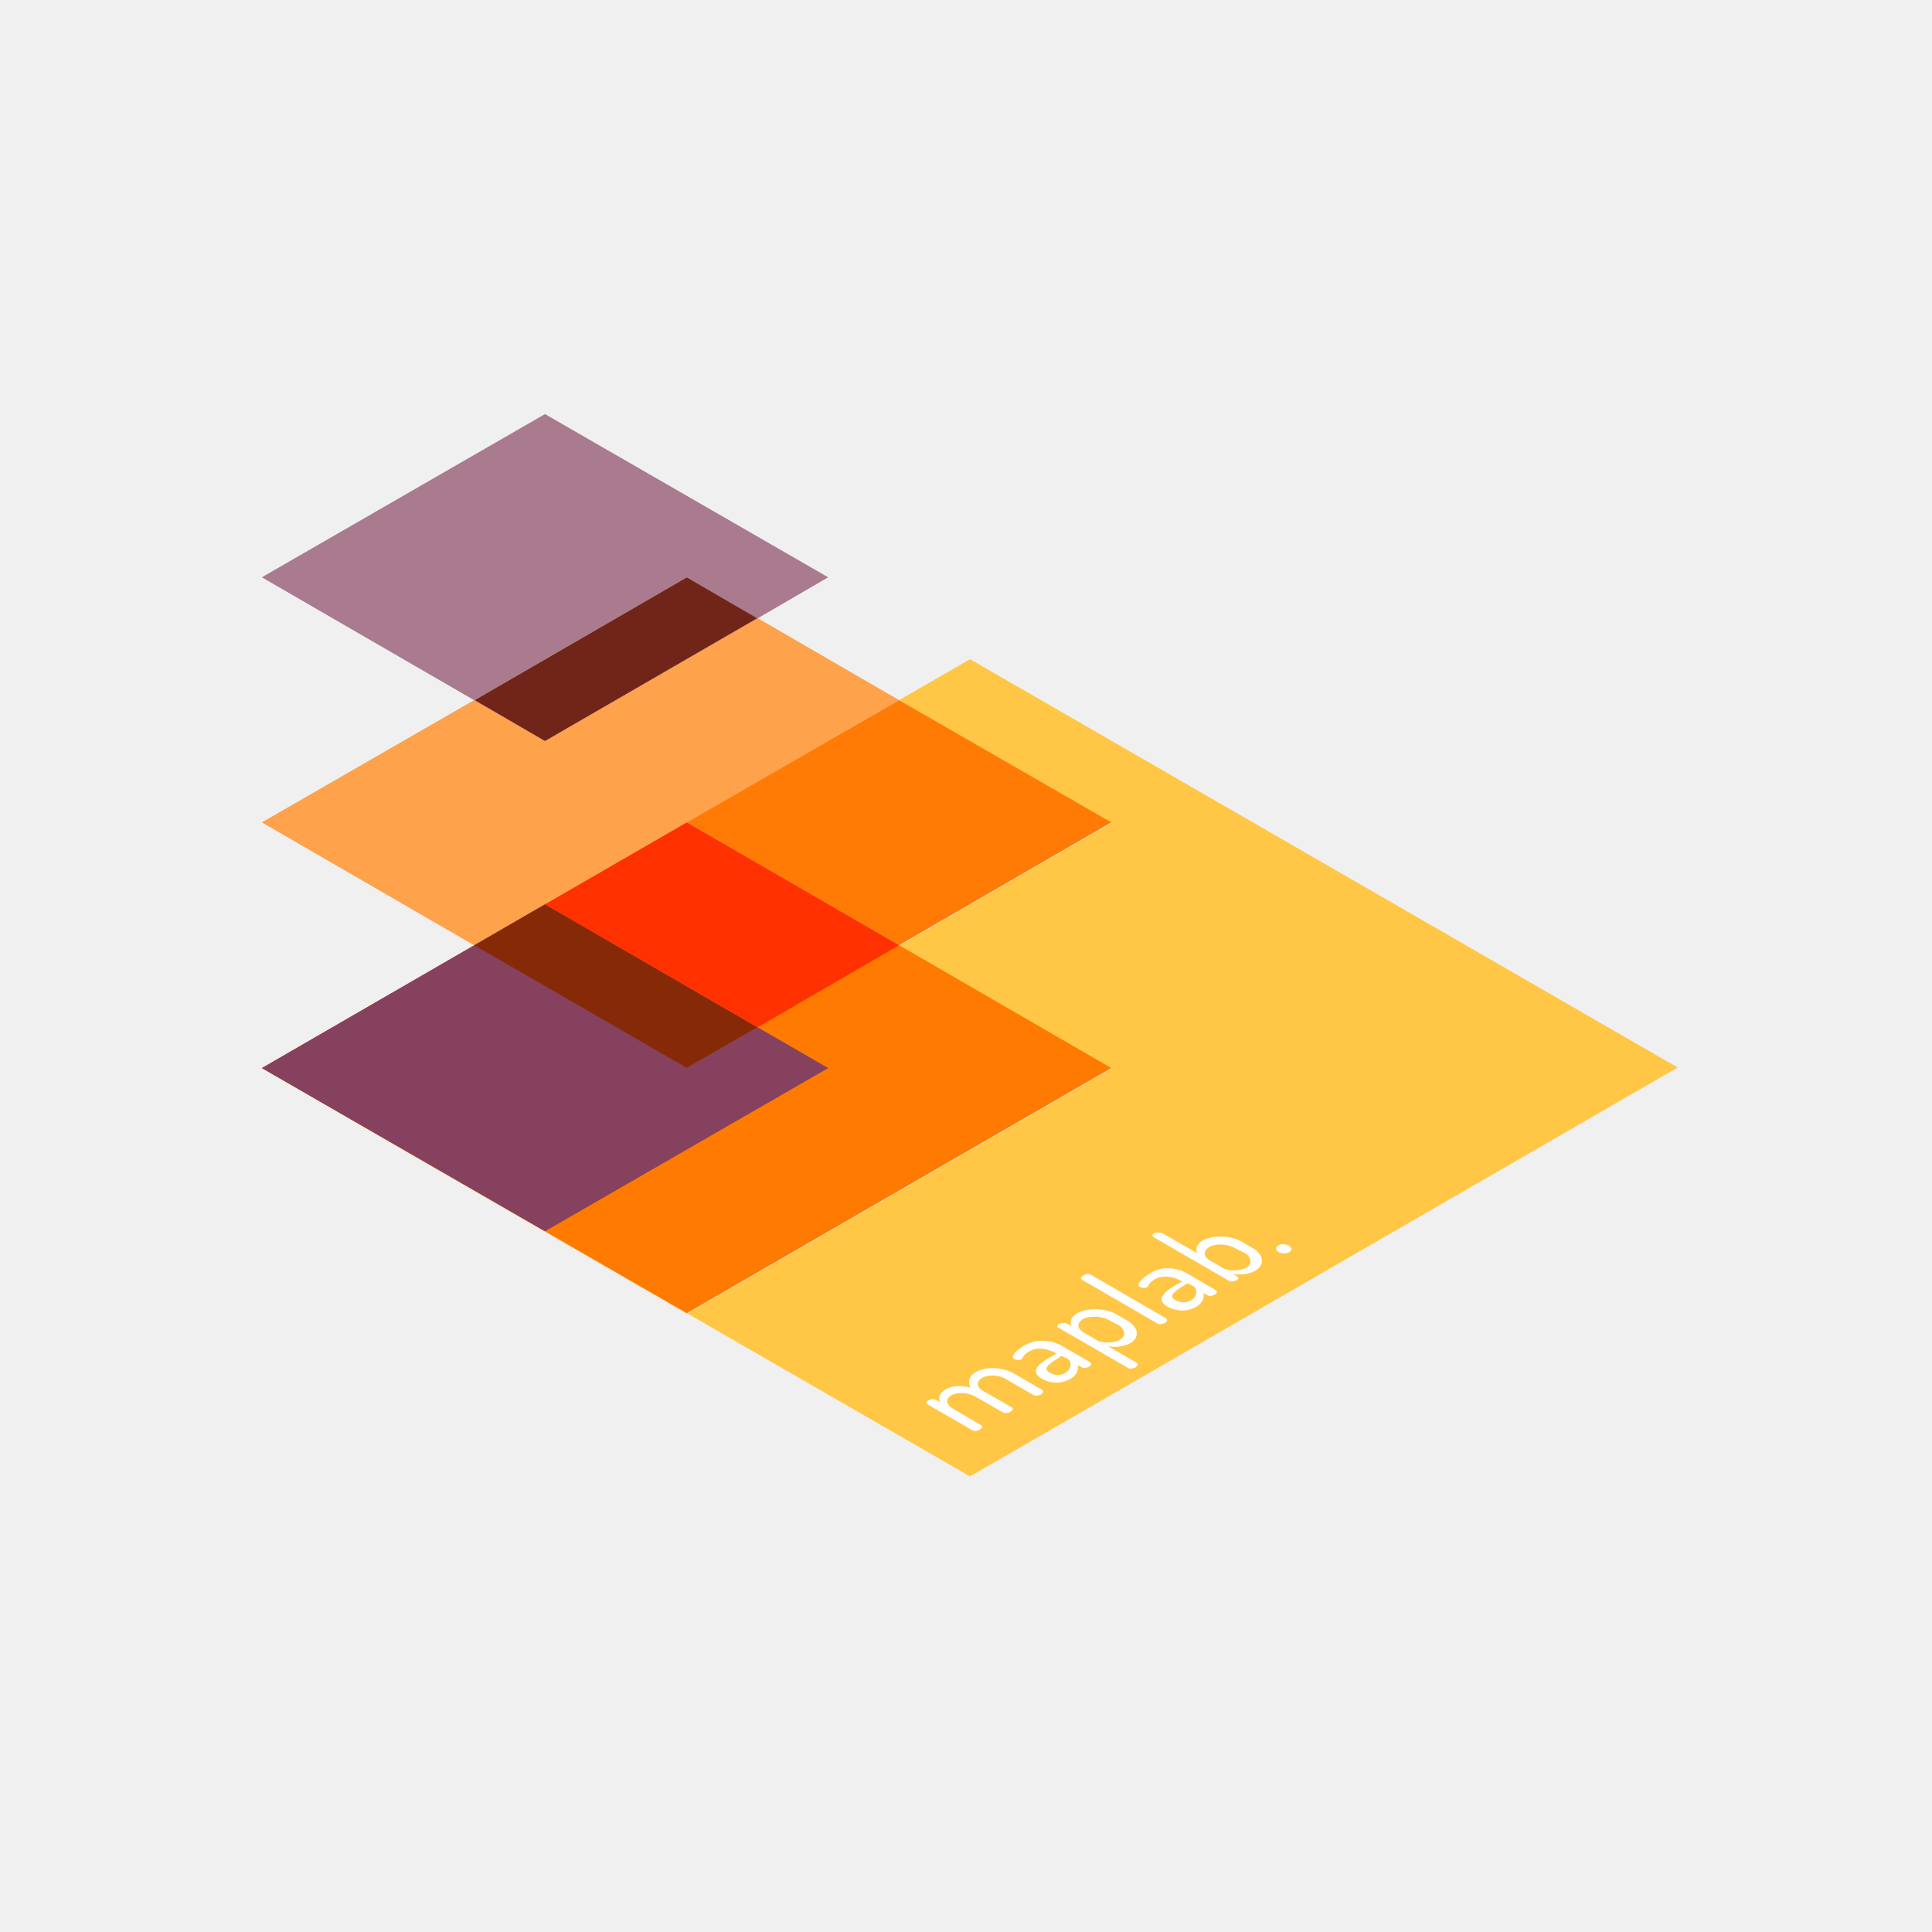
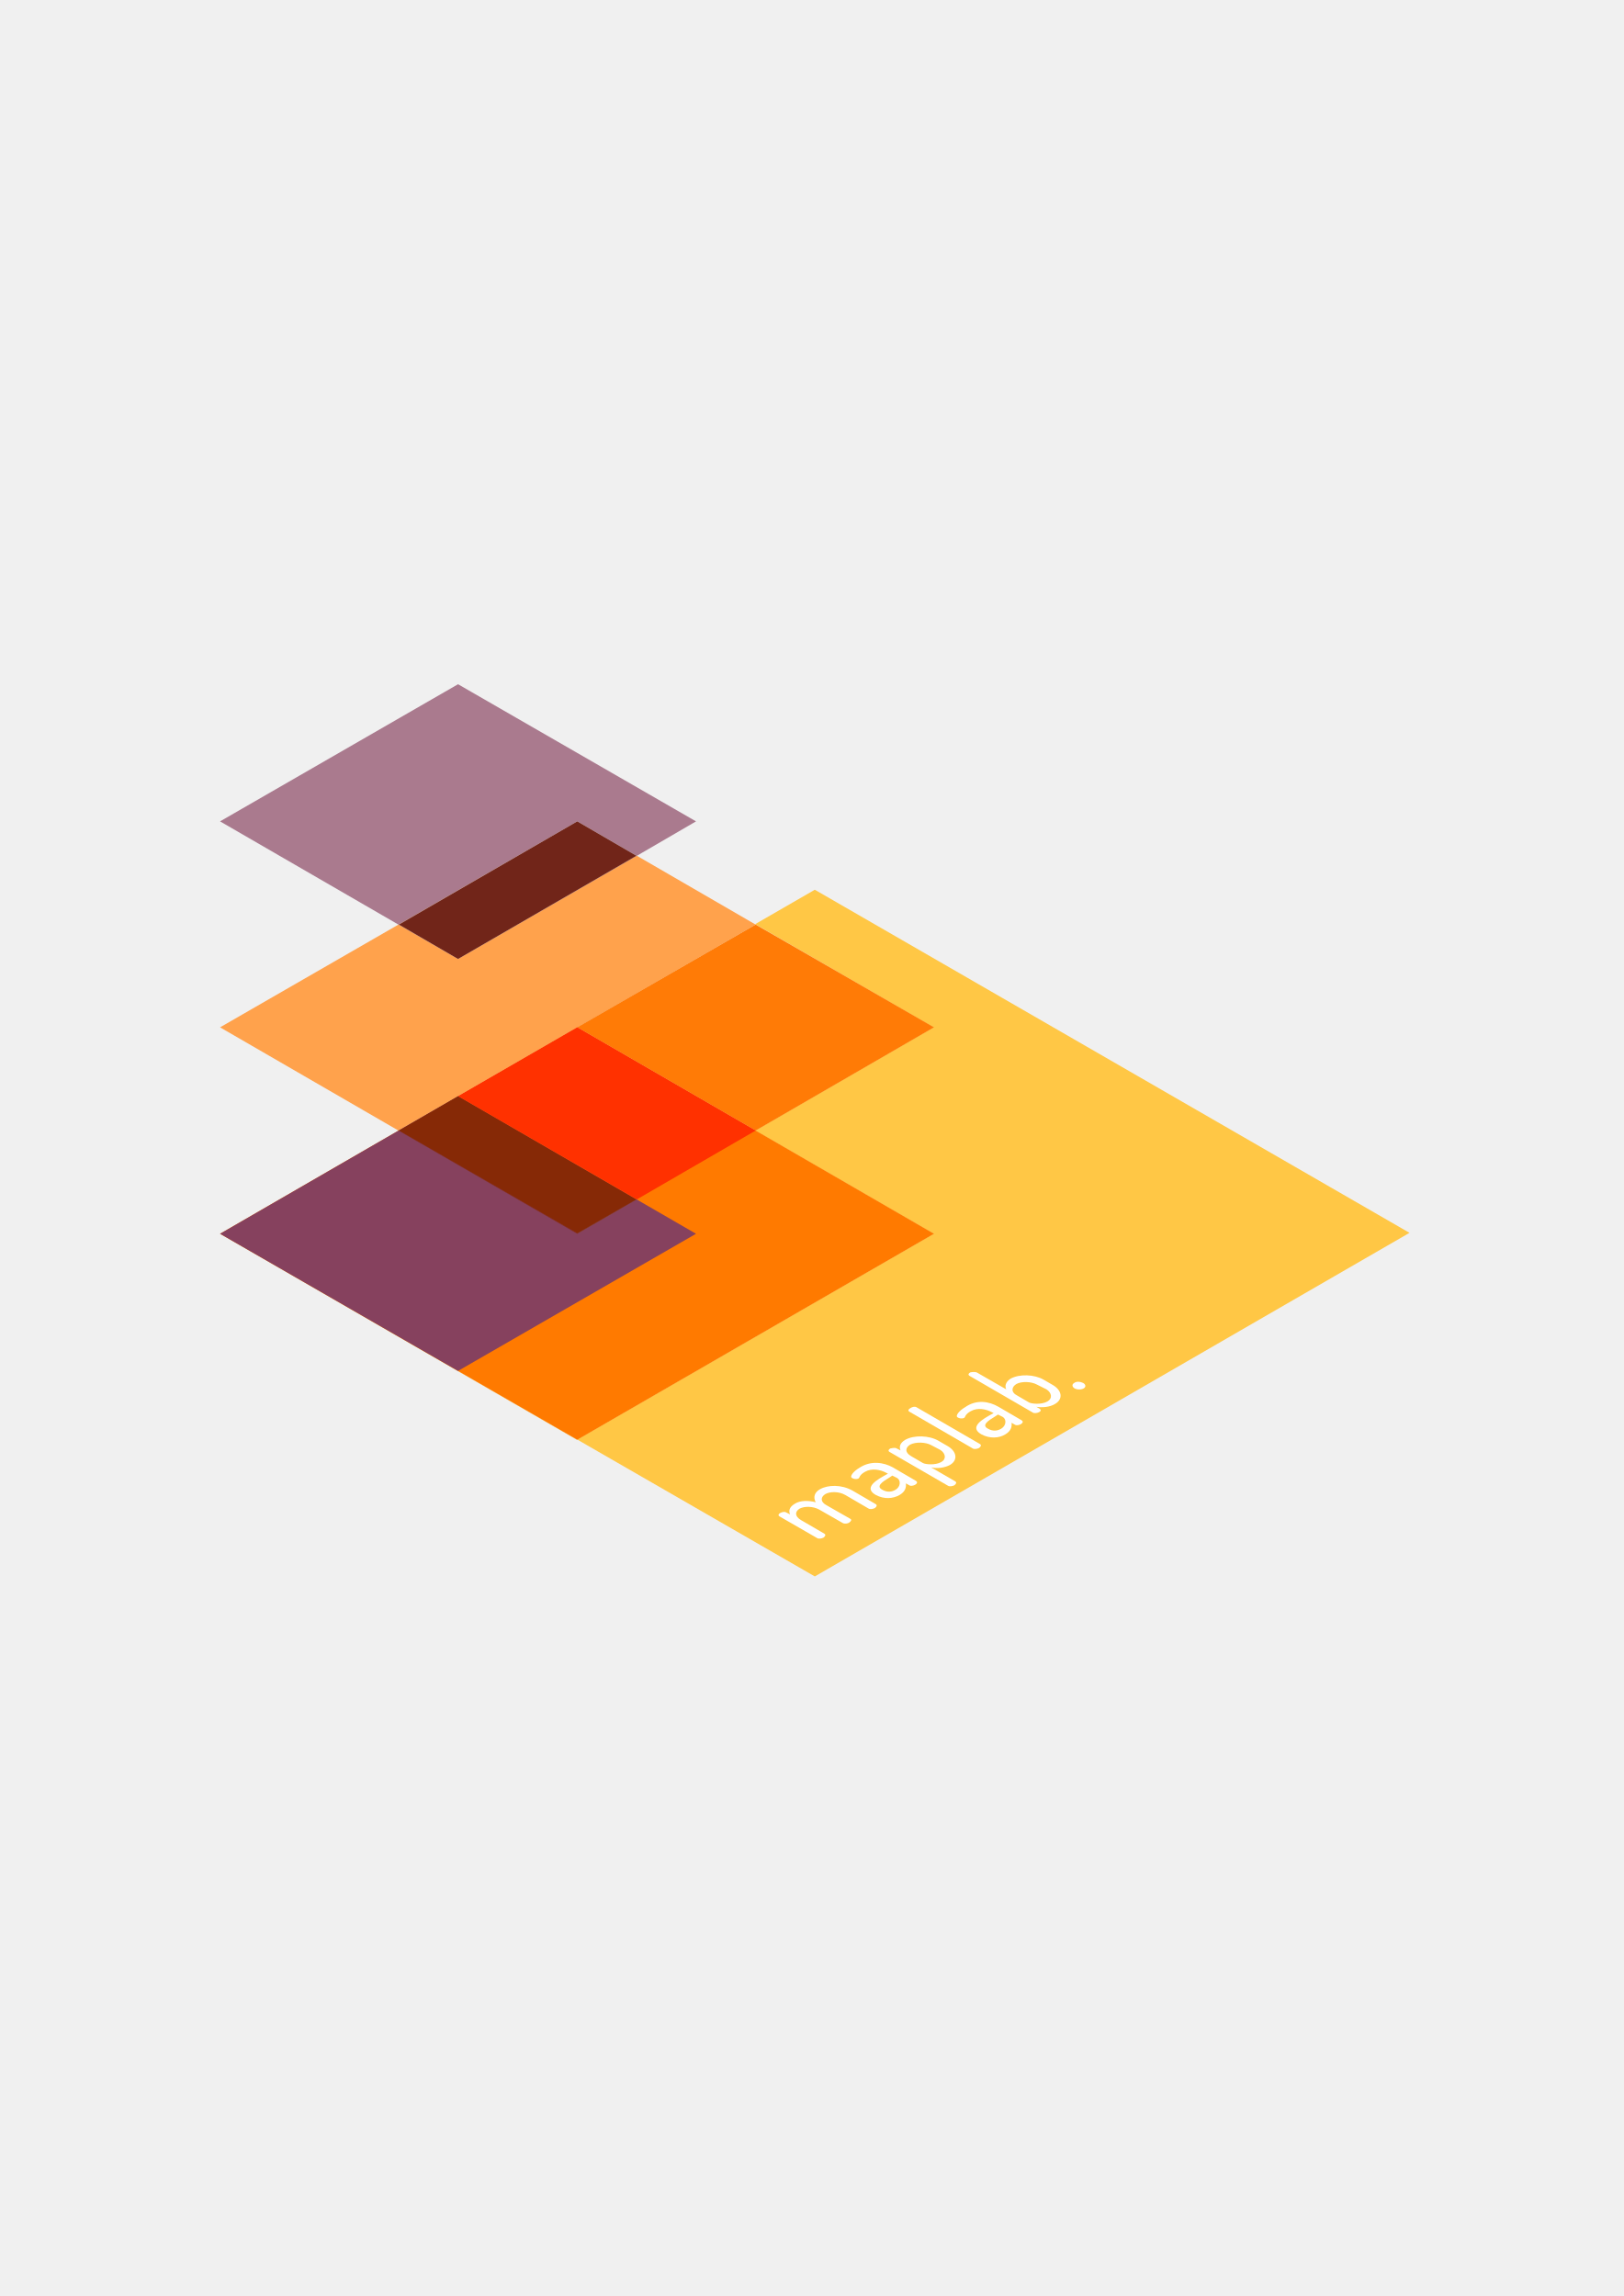
- <svg xmlns="http://www.w3.org/2000/svg" version="1.1" x="0px" y="0px" viewBox="0 0 335 335" style="enable-background:new 0 0 335 335;" xml:space="preserve">
-   <style type="text/css">
- 	.st0{display:none;fill:none;stroke:#000000;stroke-width:0.25;stroke-miterlimit:10;}
- 	.st1{fill:#FFC745;}
- 	.st2{fill:#FF7A00;}
- 	.st3{fill:#86415E;}
- 	.st4{fill:#FFA24C;}
- 	.st5{fill:#FF7E15;}
- 	.st6{fill:#FF4D00;}
- 	.st7{fill:#86291C;}
- 	.st8{fill:#FF9115;}
- 	.st9{fill:#FF7B06;}
- 	.st10{fill:#864113;}
- 	.st11{fill:#862906;}
- 	.st12{fill:#FF5006;}
- 	.st13{fill:#FF3100;}
- 	.st14{fill:#FF4E02;}
- 	.st15{fill:#AA7A8E;}
- 	.st16{fill:#AA4D2B;}
- 	.st17{fill:#713A4F;}
- 	.st18{fill:#712519;}
- 	.st19{fill:#586473;}
- 	.st20{fill:#FFFFFF;}
- </style>
+ <svg xmlns="http://www.w3.org/2000/svg" version="1.1" id="Ebene_1" x="0px" y="0px" width="595.279px" height="841.891px" viewBox="0 0 595.279 841.891" enable-background="new 0 0 595.279 841.891" xml:space="preserve">
  <g id="Hilfslinien">
-     <line class="st0" x1="241.8" y1="213.5" x2="119.1" y2="142.6" />
+     <line display="none" fill="none" stroke="#000000" stroke-width="0.25" stroke-miterlimit="10" x1="429.668" y1="502.686" x2="211.635" y2="376.699" />
  </g>
  <g id="Ebene_4">
    <g>
-       <path class="st1" d="M82.2,163.9l-36.8,21.3L82.2,163.9L82.2,163.9 M168.2,114.3l-12.3,7.1l0,0l0,0l36.8,21.3l-36.8,21.3    l36.8,21.3l-73.6,42.5l-73.6-42.5L168.2,256l122.7-70.9L168.2,114.3" />
-       <polyline class="st2" points="45.4,185.2 119.1,227.7 192.7,185.2 119.1,142.6 45.4,185.2   " />
-       <polyline class="st3" points="94.5,213.5 143.6,185.2 94.5,156.8 45.4,185.2 94.5,213.5   " />
-       <polyline class="st4" points="131.4,107.2 94.5,128.5 94.5,128.5 94.5,128.5 82.2,121.4 45.4,142.6 82.2,163.9 155.9,121.4     131.4,107.2   " />
-       <polyline class="st5" points="155.9,121.4 82.2,163.9 82.2,163.9 119.1,142.6 119.1,142.6 155.9,121.4 155.9,121.4   " />
-       <polyline class="st6" points="119.1,142.6 82.2,163.9 82.2,163.9 94.5,156.8 94.5,156.8 94.5,156.8 94.5,156.8 94.5,156.8     119.1,142.6 119.1,142.6   " />
-       <polyline class="st7" points="94.5,156.8 82.2,163.9 119.1,185.2 119.1,185.1 82.3,163.9 94.5,156.8 94.5,156.8   " />
-       <polyline class="st8" points="155.9,121.4 155.9,121.4 192.7,142.6 155.9,163.9 155.9,163.9 192.7,142.6 155.9,121.4   " />
-       <polyline class="st9" points="155.9,121.4 119.1,142.6 155.9,163.9 192.7,142.6 155.9,121.4   " />
-       <polyline class="st2" points="131.4,178.1 131.3,178.1 131.3,178.1 131.4,178.1 131.4,178.1 131.4,178.1   " />
-       <polyline class="st10" points="131.3,178.1 119.1,185.1 119.1,185.2 131.4,178.1 131.3,178.1   " />
-       <polyline class="st6" points="94.5,156.8 94.5,156.8 131.3,178.1 131.3,178.1 94.5,156.8   " />
-       <polyline class="st11" points="94.5,156.8 82.3,163.9 119.1,185.1 131.3,178.1 94.5,156.8   " />
-       <polyline class="st5" points="155.9,163.9 155.9,163.9 155.9,163.9 155.9,163.9   " />
-       <polyline class="st6" points="155.9,163.9 131.4,178.1 131.4,178.1 155.9,163.9 155.9,163.9   " />
-       <polyline class="st12" points="119.1,142.6 119.1,142.6 155.9,163.9 155.9,163.9 119.1,142.6   " />
-       <polyline class="st13" points="119.1,142.6 94.5,156.8 94.5,156.8 94.5,156.8 94.5,156.8 131.4,178.1 155.9,163.9 119.1,142.6       " />
-       <polyline class="st14" points="119.1,142.6 119.1,142.6 155.9,163.9 155.9,163.9 119.1,142.6   " />
-       <polyline class="st6" points="131.4,178.1 131.3,178.1 131.3,178.1 131.4,178.1 131.4,178.1   " />
-       <polyline class="st13" points="94.5,156.8 94.5,156.8 131.3,178.1 131.4,178.1 94.5,156.8   " />
-       <polyline class="st15" points="94.5,71.8 45.4,100.1 82.2,121.4 119.1,100.1 119.1,100.1 119.1,100.1 131.4,107.2 143.6,100.1     94.5,71.8   " />
-       <polyline class="st16" points="119.1,100.1 82.2,121.4 94.5,128.5 94.5,128.5 82.3,121.4 119.1,100.1 119.1,100.1   " />
-       <polyline class="st15" points="131.4,107.2 131.3,107.2 131.4,107.2 131.4,107.2 131.4,107.2   " />
-       <polyline class="st16" points="131.3,107.2 94.5,128.5 94.5,128.5 131.4,107.2 131.3,107.2   " />
-       <polyline class="st17" points="119.1,100.1 119.1,100.1 131.3,107.2 131.4,107.2 119.1,100.1   " />
-       <polyline class="st18" points="119.1,100.1 82.3,121.4 94.5,128.5 131.3,107.2 119.1,100.1   " />
+       <path fill="#FFC745" d="M145.899,414.381l-65.392,37.85L145.899,414.381L145.899,414.381 M298.718,326.244l-21.857,12.616l0,0l0,0    l65.392,37.849l-65.392,37.849l65.392,37.85l-130.785,75.521L80.685,452.408l218.033,125.631l218.031-125.986L298.718,326.244" />
+       <polyline fill="#FF7A00" points="80.674,452.397 211.635,527.918 342.419,452.397 211.635,376.699 80.674,452.397   " />
+       <polyline fill="#86415E" points="167.922,502.686 255.171,452.397 167.922,401.932 80.674,452.397 167.922,502.686   " />
+       <polyline fill="#FFA24C" points="233.492,313.794 167.922,351.644 167.922,351.644 167.922,351.644 146.066,339.027     80.674,376.699 146.066,414.548 277.028,339.027 233.492,313.794   " />
+       <polyline fill="#FF7E15" points="277.028,339.027 146.066,414.548 146.066,414.548 211.635,376.699 211.635,376.699     277.028,339.027 277.028,339.027   " />
+       <polyline fill="#FF4D00" points="211.635,376.699 146.066,414.548 146.066,414.548 167.922,401.932 167.922,401.932     167.922,401.932 167.922,401.932 167.922,401.932 211.635,376.699 211.635,376.699   " />
+       <polyline fill="#86291C" points="167.922,401.932 146.066,414.548 211.635,452.397 211.635,452.22 146.243,414.548     167.922,401.932 167.922,401.932   " />
+       <polyline fill="#FF9115" points="277.028,339.027 277.028,339.027 342.419,376.699 277.028,414.548 277.028,414.548     342.419,376.699 277.028,339.027   " />
+       <polyline fill="#FF7B06" points="277.028,339.027 211.635,376.699 277.028,414.548 342.419,376.699 277.028,339.027   " />
+       <polyline fill="#FF7A00" points="233.492,439.781 233.315,439.781 233.315,439.781 233.492,439.781 233.492,439.781     233.492,439.781   " />
+       <polyline fill="#864113" points="233.315,439.781 211.635,452.22 211.635,452.397 233.492,439.781 233.315,439.781   " />
+       <polyline fill="#FF4D00" points="167.922,401.932 167.922,401.932 233.315,439.781 233.315,439.781 167.922,401.932   " />
+       <polyline fill="#862906" points="167.922,401.932 146.243,414.548 211.635,452.22 233.315,439.781 167.922,401.932   " />
+       <polyline fill="#FF7E15" points="277.028,414.548 277.028,414.548 277.028,414.548 277.028,414.548   " />
+       <polyline fill="#FF4D00" points="277.028,414.548 233.492,439.781 233.492,439.781 277.028,414.548 277.028,414.548   " />
+       <polyline fill="#FF5006" points="211.635,376.699 211.635,376.699 277.028,414.548 277.028,414.548 211.635,376.699   " />
+       <polyline fill="#FF3100" points="211.635,376.699 167.922,401.932 167.922,401.932 167.922,401.932 167.922,401.932     233.492,439.781 277.028,414.548 211.635,376.699   " />
+       <polyline fill="#FF4E02" points="211.635,376.699 211.635,376.699 277.028,414.548 277.028,414.548 211.635,376.699   " />
+       <polyline fill="#FF4D00" points="233.492,439.781 233.315,439.781 233.315,439.781 233.492,439.781 233.492,439.781   " />
+       <polyline fill="#FF3100" points="167.922,401.932 167.922,401.932 233.315,439.781 233.492,439.781 167.922,401.932   " />
+       <polyline fill="#AA7A8E" points="167.922,250.891 80.674,301.178 146.066,339.027 211.635,301.178 211.635,301.178     211.635,301.178 233.492,313.794 255.171,301.178 167.922,250.891   " />
+       <polyline fill="#AA4D2B" points="211.635,301.178 146.066,339.027 167.922,351.644 167.922,351.644 146.243,339.027     211.635,301.178 211.635,301.178   " />
+       <polyline fill="#AA7A8E" points="233.492,313.794 233.315,313.794 233.492,313.794 233.492,313.794 233.492,313.794   " />
+       <polyline fill="#AA4D2B" points="233.315,313.794 167.922,351.644 167.922,351.644 233.492,313.794 233.315,313.794   " />
+       <polyline fill="#713A4F" points="211.635,301.178 211.635,301.178 233.315,313.794 233.492,313.794 211.635,301.178   " />
+       <polyline fill="#712519" points="211.635,301.178 146.243,339.027 167.922,351.644 233.315,313.794 211.635,301.178   " />
    </g>
  </g>
-   <g id="typography">
-     <polygon style="fill:none;" points="-73.9,-21.3 -156.1,26.2 -174.8,15.5 -92.5,-32  " />
-     <text transform="matrix(0.75 -0.433 0.7794 0.45 -161.1624 23.3237)" class="st19" style="font-family:'HelveticaNeue-Medium'; font-size:22px;">maplab.</text>
-     <g>
-       <path class="st20" d="M169,242.1c-1.3-0.7-3-0.7-4-0.2c-1,0.6-1.1,1.6,0.3,2.4l4.8,2.8c0.3,0.2,0.2,0.5-0.2,0.8    c-0.4,0.2-1,0.3-1.3,0.1l-7.8-4.5c-0.3-0.2-0.2-0.5,0.2-0.7c0.4-0.2,0.9-0.3,1.2-0.1l0.8,0.4c-0.3-0.7-0.2-1.5,1-2.2    c1.1-0.7,2.8-0.7,4.3-0.3c-0.6-1.1-0.2-2.1,0.9-2.7c1.6-0.9,4.4-1,6.7,0.3l4.8,2.8c0.3,0.2,0.2,0.5-0.2,0.8    c-0.4,0.2-1,0.3-1.3,0.1l-4.8-2.8c-1.4-0.8-3.2-0.7-4.1-0.2c-1,0.6-1.1,1.6,0.2,2.3l4.9,2.8c0.4,0.2,0.2,0.5-0.2,0.8    c-0.3,0.2-0.9,0.3-1.3,0.1L169,242.1z" />
-       <path class="st20" d="M184.2,233.4l4.8,2.8c0.3,0.2,0.3,0.5-0.2,0.8c-0.4,0.2-0.9,0.3-1.2,0.1l-0.7-0.4c0.1,0.8-0.1,1.7-1.3,2.4    c-1.4,0.8-3.2,0.9-4.9,0c-2.1-1.2-0.9-2.5,1.6-3.9l0.9-0.5l-0.4-0.2c-1.1-0.6-2.9-1-4.3-0.2c-1.3,0.7-1.1,1.3-1.4,1.4    c-0.4,0.2-1,0.1-1.3-0.1c-0.6-0.3,0.3-1.4,1.5-2.1C179.7,231.9,182.4,232.4,184.2,233.4z M184.1,235.1l-0.6,0.4    c-1.5,0.9-2.8,1.8-1.5,2.5c1,0.6,2,0.5,2.8,0c1-0.6,1.1-1.9,0.3-2.4L184.1,235.1z" />
-       <path class="st20" d="M185,229.5l0.8,0.4c-0.3-0.7-0.2-1.5,1-2.2c1.8-1,4.9-0.9,6.8,0.2l1.9,1.1c1.9,1.1,2.2,2.9,0.5,3.9    c-1.1,0.6-2.7,0.8-3.9,0.5l5,2.9c0.3,0.2,0.2,0.5-0.2,0.8c-0.4,0.2-1,0.3-1.3,0.1l-12.1-7c-0.3-0.2-0.2-0.5,0.2-0.7    C184.2,229.4,184.7,229.3,185,229.5z M192.1,228.8c-1.1-0.6-3.1-0.7-4.3-0.1c-1,0.6-1.2,1.6,0.2,2.4l2.4,1.4    c0.5,0.3,2.6,0.5,3.8-0.2c1.1-0.6,0.9-1.8-0.2-2.5L192.1,228.8z" />
-       <path class="st20" d="M189.1,221l13.1,7.6c0.3,0.2,0.2,0.5-0.2,0.8c-0.4,0.2-1,0.3-1.3,0.1l-13.1-7.6c-0.3-0.2-0.2-0.5,0.2-0.7    C188.2,220.9,188.8,220.8,189.1,221z" />
-       <path class="st20" d="M206,220.9l4.8,2.8c0.3,0.2,0.3,0.5-0.2,0.8c-0.4,0.2-0.9,0.3-1.2,0.1l-0.7-0.4c0.1,0.8-0.1,1.7-1.3,2.4    c-1.3,0.8-3.2,0.9-4.9,0c-2.1-1.2-0.9-2.5,1.6-3.9l0.9-0.5l-0.4-0.2c-1.1-0.6-2.9-1-4.3-0.2c-1.3,0.7-1.1,1.3-1.4,1.4    c-0.4,0.2-1,0.1-1.3-0.1c-0.6-0.3,0.3-1.4,1.5-2.1C201.5,219.3,204.1,219.8,206,220.9z M205.9,222.5l-0.6,0.4    c-1.5,0.9-2.8,1.8-1.5,2.5c1,0.6,2,0.5,2.8,0c1-0.6,1.1-1.9,0.3-2.4L205.9,222.5z" />
-       <path class="st20" d="M201.5,213.8l6.1,3.5c-0.3-0.6-0.2-1.5,0.9-2.2c1.8-1,4.9-0.9,6.8,0.2l1.9,1.1c1.9,1.1,2.2,2.9,0.5,3.9    c-1.1,0.7-2.8,0.8-3.9,0.6l0.7,0.4c0.3,0.2,0.3,0.5-0.1,0.7c-0.4,0.2-1,0.3-1.3,0.1l-13.1-7.6c-0.3-0.2-0.2-0.5,0.2-0.7    C200.6,213.7,201.2,213.7,201.5,213.8z M213.9,216.3c-1.1-0.6-3.1-0.7-4.2-0.1c-1,0.6-1.2,1.7,0.2,2.4l2.4,1.4    c0.5,0.3,2.6,0.5,3.8-0.2c1.1-0.6,0.9-1.8-0.2-2.5L213.9,216.3z" />
-       <path class="st20" d="M223.5,216c0.5,0.3,0.6,0.8,0.1,1.1c-0.5,0.3-1.4,0.3-1.9,0c-0.5-0.3-0.6-0.8-0.1-1.1    C222.1,215.6,222.9,215.7,223.5,216z" />
-     </g>
+   <polygon fill="none" points="-131.317,85.456 -277.383,169.861 -310.612,150.848 -164.369,66.442 " />
+   <g>
+     <path fill="#FFFFFF" d="M300.306,553.506c-2.311-1.244-5.331-1.244-7.108-0.355c-1.776,1.066-1.954,2.844,0.533,4.265l8.529,4.976   c0.533,0.355,0.355,0.889-0.355,1.422c-0.711,0.355-1.776,0.533-2.31,0.178l-13.86-7.996c-0.533-0.355-0.355-0.889,0.355-1.244   s1.599-0.533,2.132-0.178l1.422,0.711c-0.533-1.244-0.355-2.666,1.777-3.909c1.954-1.244,4.976-1.244,7.641-0.533   c-1.066-1.955-0.355-3.731,1.6-4.798c2.843-1.6,7.818-1.777,11.905,0.533l8.529,4.976c0.533,0.355,0.355,0.888-0.355,1.421   c-0.711,0.355-1.777,0.533-2.311,0.178l-8.529-4.976c-2.487-1.421-5.686-1.243-7.285-0.355c-1.776,1.066-1.954,2.844,0.355,4.088   l8.707,4.975c0.711,0.355,0.355,0.889-0.355,1.422c-0.533,0.355-1.6,0.533-2.311,0.178L300.306,553.506z" />
+     <path fill="#FFFFFF" d="M327.315,538.047l8.529,4.975c0.533,0.355,0.533,0.889-0.354,1.422c-0.711,0.355-1.6,0.533-2.133,0.178   l-1.244-0.711c0.178,1.422-0.178,3.021-2.31,4.265c-2.488,1.422-5.687,1.6-8.707,0c-3.731-2.132-1.6-4.442,2.843-6.93l1.6-0.889   l-0.711-0.355c-1.955-1.066-5.153-1.776-7.641-0.355c-2.311,1.244-1.955,2.311-2.488,2.488c-0.711,0.355-1.776,0.178-2.31-0.178   c-1.066-0.533,0.533-2.488,2.665-3.731C319.319,535.381,324.116,536.27,327.315,538.047z M327.137,541.067l-1.065,0.711   c-2.666,1.599-4.976,3.198-2.666,4.442c1.777,1.066,3.554,0.889,4.976,0c1.777-1.066,1.955-3.376,0.533-4.265L327.137,541.067z" />
+     <path fill="#FFFFFF" d="M328.737,531.116l1.422,0.711c-0.533-1.244-0.355-2.665,1.776-3.909c3.199-1.777,8.707-1.6,12.084,0.355   l3.376,1.954c3.376,1.955,3.909,5.153,0.889,6.931c-1.955,1.066-4.798,1.421-6.931,0.889l8.885,5.152   c0.533,0.355,0.355,0.889-0.355,1.422c-0.71,0.355-1.776,0.533-2.31,0.178l-21.501-12.438c-0.533-0.355-0.355-0.889,0.355-1.244   C327.315,530.938,328.203,530.761,328.737,531.116z M341.353,529.872c-1.954-1.065-5.509-1.243-7.641-0.178   c-1.777,1.066-2.133,2.844,0.355,4.265l4.265,2.488c0.889,0.533,4.62,0.889,6.752-0.355c1.955-1.066,1.6-3.198-0.355-4.442   L341.353,529.872z" />
+     <path fill="#FFFFFF" d="M336.022,516.013l23.278,13.505c0.533,0.354,0.355,0.888-0.355,1.421c-0.71,0.355-1.776,0.533-2.31,0.178   l-23.278-13.505c-0.533-0.355-0.355-0.889,0.355-1.244C334.423,515.835,335.49,515.657,336.022,516.013z" />
+     <path fill="#FFFFFF" d="M366.053,515.835l8.529,4.975c0.533,0.355,0.533,0.889-0.355,1.422c-0.711,0.355-1.6,0.533-2.133,0.178   l-1.243-0.711c0.178,1.422-0.178,3.021-2.311,4.265c-2.31,1.422-5.687,1.6-8.707,0c-3.731-2.132-1.599-4.442,2.844-6.93   l1.599-0.889l-0.711-0.355c-1.954-1.066-5.153-1.776-7.641-0.355c-2.31,1.244-1.955,2.311-2.487,2.488   c-0.711,0.355-1.777,0.178-2.311-0.178c-1.066-0.533,0.533-2.488,2.665-3.731C358.057,512.991,362.676,513.88,366.053,515.835z    M365.875,518.678l-1.066,0.711c-2.665,1.599-4.976,3.198-2.665,4.442c1.776,1.066,3.554,0.889,4.975,0   c1.777-1.066,1.955-3.376,0.533-4.265L365.875,518.678z" />
+     <path fill="#FFFFFF" d="M358.057,503.218l10.839,6.22c-0.533-1.066-0.355-2.665,1.6-3.909c3.198-1.777,8.707-1.6,12.083,0.355   l3.376,1.954c3.376,1.955,3.909,5.153,0.889,6.931c-1.954,1.244-4.976,1.421-6.93,1.066l1.243,0.71   c0.533,0.355,0.533,0.889-0.178,1.244c-0.71,0.355-1.776,0.533-2.31,0.178l-23.278-13.505c-0.533-0.355-0.355-0.889,0.355-1.244   C356.457,503.04,357.524,503.04,358.057,503.218z M380.091,507.66c-1.955-1.065-5.509-1.243-7.464-0.178   c-1.776,1.066-2.132,3.021,0.355,4.265l4.265,2.488c0.889,0.533,4.62,0.889,6.753-0.355c1.954-1.066,1.599-3.198-0.355-4.442   L380.091,507.66z" />
+     <path fill="#FFFFFF" d="M397.15,507.127c0.889,0.533,1.066,1.422,0.178,1.955s-2.488,0.533-3.376,0   c-0.889-0.533-1.066-1.422-0.178-1.955C394.661,506.417,396.083,506.595,397.15,507.127z" />
  </g>
</svg>
